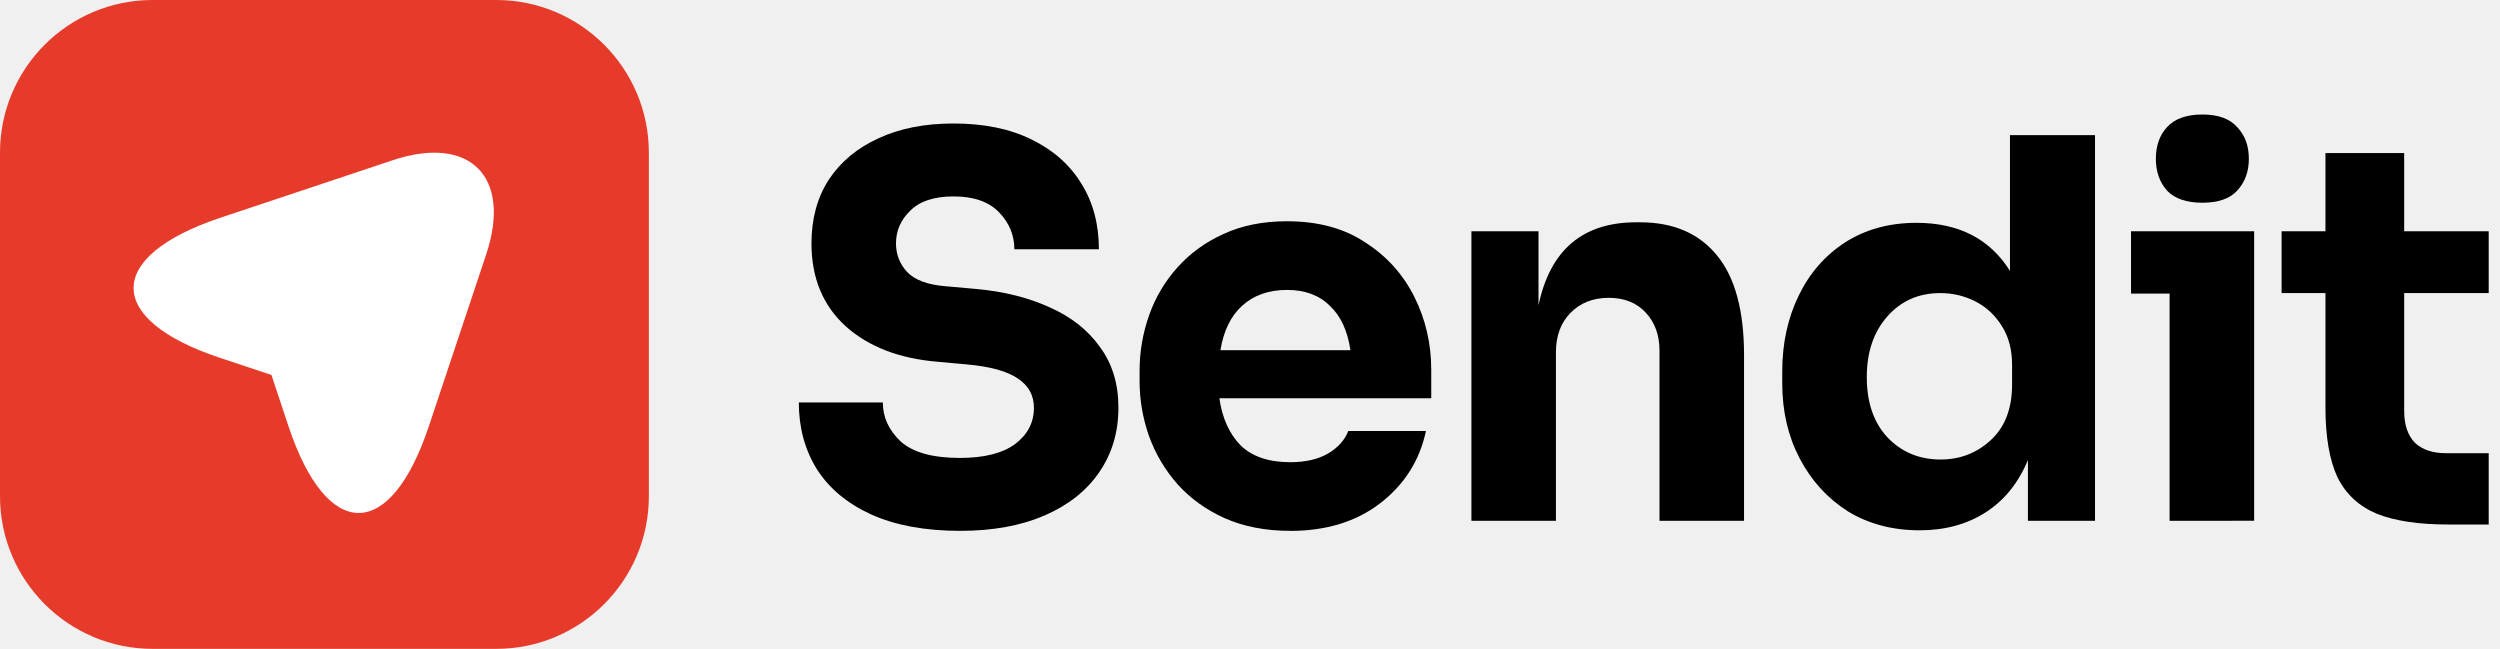
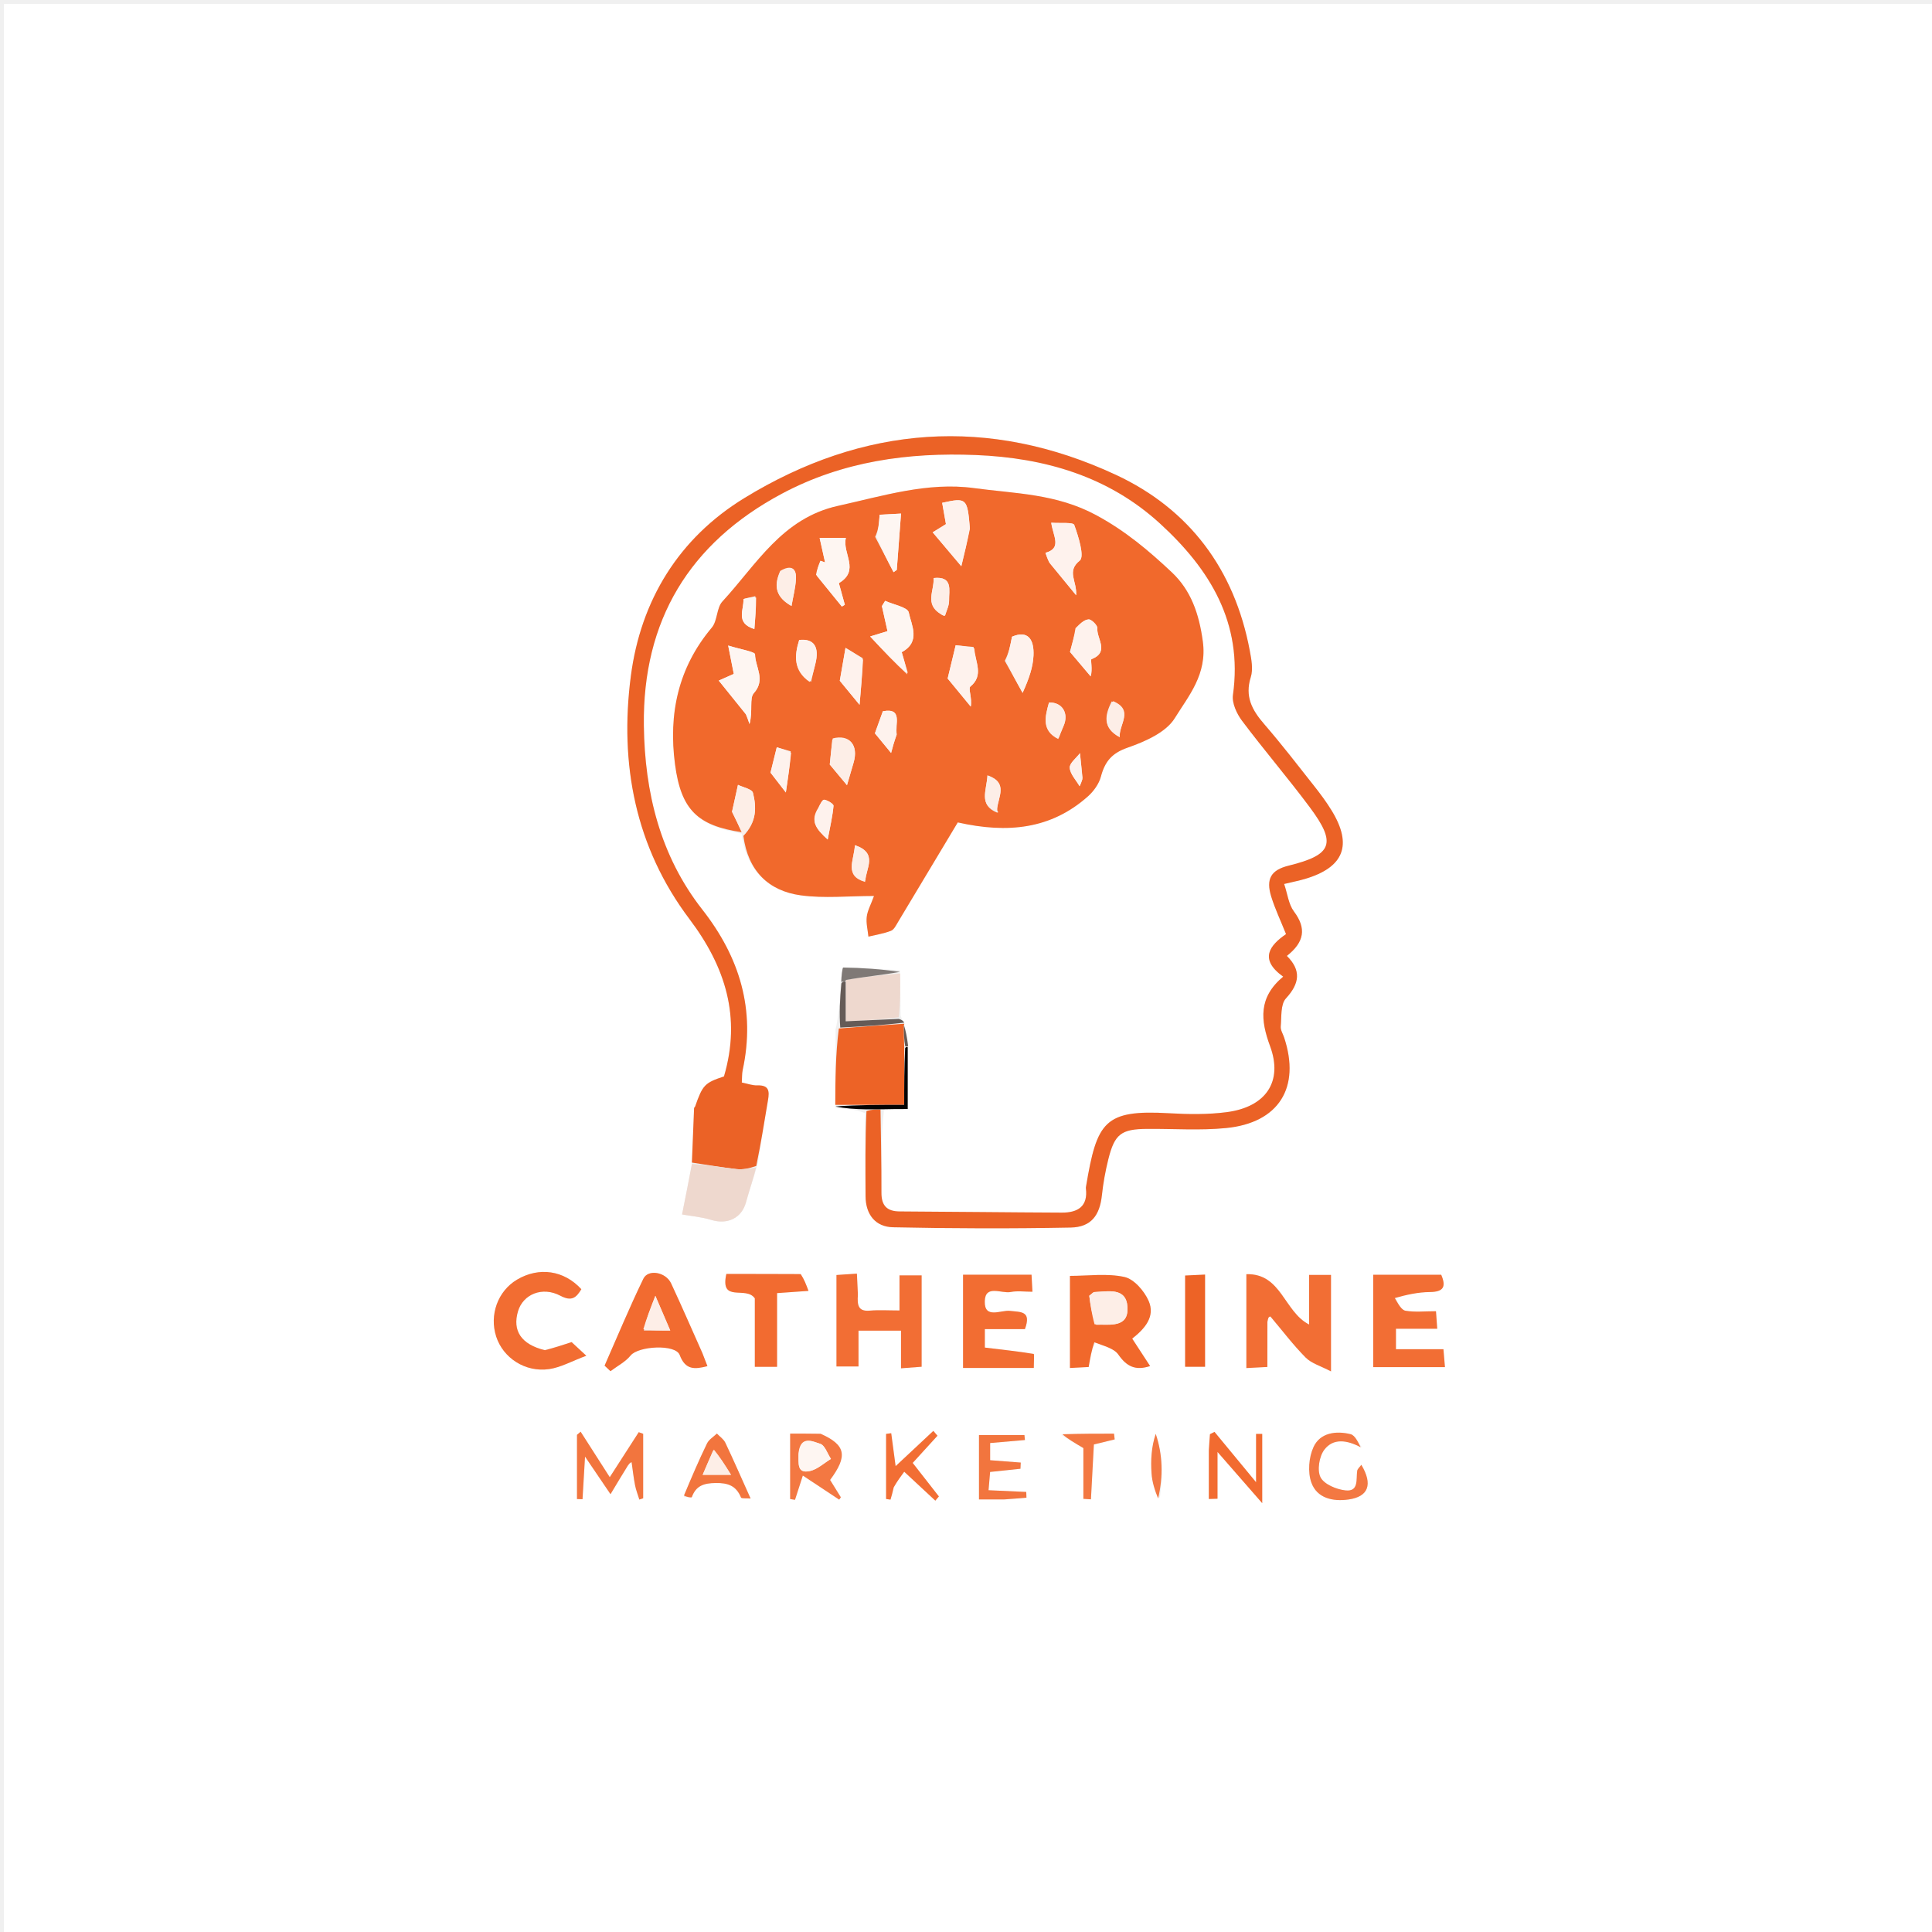
- <svg xmlns="http://www.w3.org/2000/svg" fill="none" height="34" viewBox="0 0 131 34" width="131">
-   <rect fill="#e63b2a" height="34" rx="8" width="34" />
-   <path d="m11.554 11.407 9.02-3.01c4.05-1.35 6.25.86 4.91 4.91l-3.01 9.02c-2.02 6.07-5.34 6.07-7.36 0l-.89-2.68-2.68-.89c-6.06-2.01-6.06-5.32.01-7.35z" fill="#fff" />
-   <g fill="#000">
-     <path d="m50.302 27.816c-1.827 0-3.378-.286-4.651-.858-1.255-.572-2.206-1.366-2.852-2.381-.627-1.015-.941-2.178-.941-3.488h4.402c0 .775.314 1.458.941 2.049.646.572 1.679.858 3.101.858 1.255 0 2.215-.24 2.879-.72.664-.498.997-1.135.997-1.91 0-.646-.277-1.154-.831-1.523-.554-.388-1.449-.637-2.686-.748l-1.523-.138c-2.012-.166-3.618-.784-4.817-1.855-1.2-1.089-1.8-2.538-1.8-4.347 0-1.292.304-2.409.914-3.35.627-.941 1.495-1.661 2.602-2.159 1.107-.517 2.418-.775 3.931-.775 1.587 0 2.944.277 4.07.831 1.144.554 2.021 1.329 2.63 2.326.609.978.914 2.123.914 3.433h-4.43c0-.738-.268-1.384-.803-1.938s-1.329-.831-2.381-.831c-1.015 0-1.772.249-2.27.748-.498.48-.748 1.052-.748 1.716 0 .572.194 1.071.581 1.495.406.424 1.08.674 2.021.748l1.55.138c1.476.129 2.778.452 3.904.969 1.126.498 2.002 1.19 2.63 2.076.646.868.969 1.929.969 3.184 0 1.292-.342 2.427-1.024 3.405-.664.96-1.615 1.707-2.852 2.243-1.237.535-2.713.803-4.43.803z" />
-     <path d="m67.605 27.816c-1.292 0-2.436-.222-3.433-.664-.978-.443-1.8-1.034-2.464-1.772-.664-.757-1.163-1.597-1.495-2.519-.332-.941-.498-1.901-.498-2.879v-.554c0-.997.166-1.966.498-2.907s.831-1.781 1.495-2.519c.664-.738 1.467-1.32 2.409-1.744.96-.443 2.067-.664 3.322-.664 1.624 0 2.99.369 4.097 1.107 1.126.72 1.984 1.67 2.575 2.852.591 1.181.886 2.455.886 3.821v1.495h-11.102c.148 1.034.517 1.855 1.107 2.464.609.591 1.477.886 2.602.886.794 0 1.449-.148 1.966-.443.535-.314.895-.711 1.08-1.19h4.07c-.332 1.55-1.135 2.815-2.409 3.793-1.255.96-2.824 1.44-4.707 1.44zm-.166-12.624c-.96 0-1.744.277-2.353.831-.591.535-.969 1.31-1.135 2.326h6.811c-.148-1.015-.507-1.79-1.08-2.326-.554-.554-1.301-.831-2.243-.831z" />
-     <path d="m77.102 27.29v-15.171h3.516v3.876c.609-2.898 2.316-4.347 5.122-4.347h.194c1.753 0 3.101.581 4.042 1.744.941 1.144 1.412 2.889 1.412 5.232v8.665h-4.43v-8.915c0-.812-.24-1.477-.72-1.993-.48-.517-1.126-.775-1.938-.775-.831 0-1.504.268-2.021.803-.498.517-.748 1.2-.748 2.049v8.832z" />
-     <path d="m100.588 27.788c-1.421 0-2.676-.332-3.765-.997-1.071-.683-1.91-1.606-2.519-2.768-.609-1.163-.914-2.473-.914-3.931v-.637c0-1.458.286-2.778.858-3.959.572-1.181 1.384-2.113 2.436-2.796 1.071-.683 2.316-1.024 3.737-1.024 2.215 0 3.849.84 4.901 2.519v-7.115h4.457v20.21h-3.516v-3.184c-.498 1.2-1.237 2.113-2.215 2.741-.978.628-2.132.941-3.461.941zm1.108-3.71c1.015 0 1.892-.341 2.63-1.024s1.107-1.652 1.107-2.907v-1.024c0-.794-.175-1.467-.526-2.021-.35-.572-.812-1.006-1.384-1.301-.572-.295-1.19-.443-1.855-.443-1.126 0-2.049.406-2.768 1.218-.72.812-1.08 1.873-1.08 3.184 0 1.329.36 2.381 1.08 3.156.738.775 1.67 1.163 2.796 1.163z" />
-     <path d="m115.403 10.623c-.83 0-1.448-.212-1.854-.637-.388-.443-.582-.997-.582-1.661 0-.683.194-1.237.582-1.661.406-.443 1.024-.664 1.854-.664.831 0 1.44.221 1.828.664.406.425.609.978.609 1.661 0 .664-.203 1.218-.609 1.661-.388.425-.997.637-1.828.637zm-1.716 16.666v-11.905h-2.021v-3.267h6.451v15.171z" />
-     <path d="m128.277 27.484c-1.532 0-2.769-.185-3.71-.554-.941-.388-1.634-1.024-2.077-1.91-.424-.904-.636-2.123-.636-3.654v-6.008h-2.298v-3.239h2.298v-4.097h4.125v4.097h4.429v3.239h-4.429v6.174c0 .72.184 1.274.553 1.661.388.369.933.554 1.634.554h2.242v3.737z" />
-   </g>
+ <svg xmlns="http://www.w3.org/2000/svg" version="1.1" id="Layer_1" x="0px" y="0px" width="100%" viewBox="0 0 500 500" enable-background="new 0 0 500 500" xml:space="preserve">
+   <path fill="#FFFFFF" opacity="1" stroke="none" d=" M343,501   C228.667,501 114.833,501 1,501   C1,334.333 1,167.667 1,1   C167.667,1 334.333,1 501,1   C501,167.667 501,334.333 501,501   C448.5,501 396,501 343,501  M235.087,270.222   C234.742,268.463 234.397,266.705 234.006,265.001   C234.006,265.001 234.058,264.947 233.967,264.373   C233.662,264.139 233.358,263.904 233.085,262.789   C233.042,259.173 233,255.557 232.867,251.099   C227.987,250.81 223.108,250.467 218.225,250.396   C217.998,250.392 217.736,252.806 217.539,254.974   C217.358,258.605 217.177,262.236 216.261,266.35   C216.229,272.876 216.196,279.403 216.285,286.767   C218.8,286.9 221.315,287.033 223.845,288.082   C223.9,295.244 223.971,302.405 224.004,309.567   C224.026,314.366 226.598,317.519 231.133,317.616   C246.447,317.944 261.775,317.985 277.088,317.69   C282.403,317.588 284.621,314.515 285.173,309.321   C285.506,306.199 286.074,303.077 286.832,300.029   C288.466,293.465 290.166,292.205 296.89,292.154   C303.7,292.103 310.561,292.606 317.309,291.941   C330.987,290.594 336.631,281.438 332.33,268.492   C332.016,267.545 331.374,266.566 331.457,265.654   C331.685,263.167 331.378,259.934 332.798,258.39   C336.348,254.53 336.799,251.123 333.047,247.39   C337.57,243.805 338.16,240.275 334.863,235.873   C333.488,234.038 333.218,231.377 332.339,228.775   C334.595,228.232 336.196,227.922 337.753,227.461   C347.795,224.487 350.082,218.712 344.663,209.821   C343.281,207.553 341.675,205.407 340.028,203.319   C335.799,197.96 331.63,192.543 327.163,187.387   C324.041,183.783 322.117,180.267 323.699,175.254   C324.353,173.179 323.86,170.609 323.436,168.349   C319.503,147.43 307.857,131.774 288.822,122.901   C255.952,107.577 223.404,110.046 192.616,128.912   C175.683,139.288 165.815,155.334 163.255,175.002   C160.3,197.701 164.399,219.247 178.439,237.863   C187.764,250.228 191.861,263.283 187.364,278.575   C182.38,280.236 181.852,280.774 179.894,286.368   C179.842,286.517 179.634,286.636 179.628,286.774   C179.429,291.474 179.246,296.175 179.045,301.596   C178.24,305.638 177.435,309.681 176.514,314.304   C178.825,314.717 181.538,314.94 184.083,315.717   C188.339,317.017 191.984,315.205 193.087,311.084   C193.91,308.009 195.012,305.008 196.129,301.138   C196.996,295.671 197.811,290.194 198.754,284.74   C199.156,282.416 199.057,280.801 196.021,280.898   C194.694,280.94 193.35,280.422 191.982,280.152   C192.064,278.891 192.003,277.871 192.21,276.909   C195.563,261.336 191.462,247.779 181.749,235.384   C170.84,221.464 166.846,205.052 166.629,187.739   C166.288,160.598 178.401,140.552 202.331,127.776   C218.041,119.39 235.024,117.044 252.584,117.763   C270.387,118.492 286.837,123.263 300.204,135.487   C313.097,147.279 321.71,161.188 319.086,179.856   C318.79,181.959 320.069,184.714 321.444,186.546   C327.137,194.133 333.331,201.344 338.995,208.951   C345.974,218.322 344.797,221.237 333.503,224.028   C328.958,225.151 327.557,227.431 328.997,232.067   C329.967,235.189 331.389,238.172 332.82,241.744   C328.7,244.595 325.697,248.187 332.083,252.753   C325.621,258.164 326.215,264.037 328.697,270.751   C332.081,279.906 327.621,286.506 317.454,287.826   C312.55,288.463 307.497,288.388 302.542,288.105   C285.788,287.147 283.881,290.285 281.068,307.03   C281.04,307.194 281.006,307.365 281.026,307.527   C281.62,312.254 278.896,313.841 274.815,313.824   C260.829,313.767 246.844,313.589 232.859,313.518   C229.499,313.501 228.1,311.998 228.114,308.63   C228.145,301.472 227.967,294.313 228.79,287.017   C230.701,287.017 232.612,287.017 234.917,287.017   C234.917,281.386 234.917,276.214 235.087,270.222  M192.077,216.838   C193.59,225.412 198.903,230.578 207.247,231.715   C213.315,232.542 219.586,231.877 226.191,231.877   C225.357,234.169 224.495,235.685 224.309,237.28   C224.115,238.947 224.573,240.689 224.746,242.399   C226.705,241.922 228.73,241.616 230.591,240.889   C231.384,240.579 231.914,239.438 232.425,238.59   C237.604,229.995 242.754,221.381 247.871,212.842   C260.793,215.754 272.029,214.591 281.56,206.096   C283.046,204.772 284.414,202.867 284.916,200.985   C285.942,197.136 287.69,194.941 291.782,193.512   C296.292,191.937 301.726,189.584 304.021,185.876   C307.628,180.048 312.45,174.524 311.293,166   C310.315,158.796 308.203,152.751 303.23,148.077   C297.307,142.512 291.259,137.399 283.693,133.318   C273.332,127.731 262.68,127.762 252.054,126.316   C240.083,124.688 228.544,128.338 216.888,130.91   C202.396,134.108 195.791,146.091 186.964,155.654   C185.419,157.329 185.705,160.651 184.212,162.426   C175.489,172.8 172.964,184.772 174.694,197.818   C176.253,209.582 180.528,213.705 191.983,215.729   C191.983,215.729 192.037,216.075 192.077,216.838  M328.009,341.714   C328.125,341.435 328.212,341.138 328.372,340.888   C328.441,340.78 328.763,340.685 328.8,340.729   C331.816,344.281 334.628,348.033 337.898,351.331   C339.424,352.87 341.835,353.532 344.464,354.917   C344.464,345.569 344.464,337.835 344.464,329.949   C342.537,329.949 340.946,329.949 338.801,329.949   C338.801,334.392 338.801,338.578 338.801,342.785   C332.314,339.502 331.627,329.487 322.557,329.763   C322.557,338.256 322.557,346.005 322.557,354.052   C324.514,353.951 326.095,353.869 327.998,353.771   C327.998,349.769 327.998,346.129 328.009,341.714  M222.026,334.617   C221.944,333.041 221.863,331.465 221.766,329.603   C219.68,329.748 218.089,329.858 216.474,329.971   C216.474,338.112 216.474,345.85 216.474,353.641   C218.445,353.641 220.137,353.641 222.183,353.641   C222.183,350.332 222.183,347.404 222.183,344.375   C225.926,344.375 229.302,344.375 233.181,344.375   C233.181,347.753 233.181,350.815 233.181,354.116   C235.293,353.956 236.875,353.837 238.518,353.713   C238.518,345.619 238.518,337.903 238.518,330.064   C236.538,330.064 234.843,330.064 232.788,330.064   C232.788,333.215 232.788,335.98 232.788,339.148   C229.977,339.148 227.505,338.98 225.066,339.191   C222.071,339.45 221.823,337.748 222.026,334.617  M283.593,347.248   C285.591,348.322 288.279,348.915 289.435,350.574   C291.562,353.626 293.821,354.796 297.651,353.537   C296.094,351.152 294.583,348.835 293.017,346.435   C296.294,343.858 299.059,340.706 297.256,336.639   C296.122,334.08 293.478,331.023 291.008,330.479   C286.503,329.488 281.624,330.198 276.9,330.198   C276.9,338.29 276.9,346.007 276.9,354.035   C278.845,353.933 280.422,353.85 281.748,353.78   C282.16,351.38 282.491,349.452 283.593,347.248  M361.034,335.452   C364.028,335.072 367.02,334.41 370.018,334.383   C373.679,334.351 374.281,332.944 372.988,329.909   C366.955,329.909 361.189,329.909 355.383,329.909   C355.383,338.023 355.383,345.891 355.383,353.809   C361.667,353.809 367.596,353.809 373.953,353.809   C373.819,352.225 373.707,350.898 373.562,349.18   C369.187,349.18 365.262,349.18 361.274,349.18   C361.274,347.225 361.274,345.711 361.274,343.882   C364.944,343.882 368.224,343.882 371.956,343.882   C371.836,342.207 371.742,340.891 371.632,339.344   C368.664,339.344 366.134,339.634 363.73,339.211   C362.657,339.022 361.838,337.398 361.034,335.452  M259.451,354.023   C262.075,354.023 264.699,354.023 267.545,354.023   C267.545,352.452 267.696,350.421 267.523,350.393   C263.397,349.723 259.236,349.269 254.877,348.75   C254.877,347.275 254.877,345.873 254.877,343.972   C258.526,343.972 261.948,343.972 265.252,343.972   C266.997,339.21 264.187,339.588 261.37,339.25   C259.057,338.973 254.735,341.454 254.861,336.764   C254.98,332.332 259.196,334.851 261.572,334.371   C263.288,334.024 265.131,334.303 267.198,334.303   C267.102,332.514 267.034,331.265 266.96,329.895   C260.881,329.895 255.115,329.895 249.236,329.895   C249.236,337.985 249.236,345.853 249.236,354.023   C252.539,354.023 255.509,354.023 259.451,354.023  M181.656,349.888   C179.009,343.966 176.427,338.013 173.687,332.135   C172.322,329.205 167.748,328.363 166.495,330.943   C162.914,338.321 159.775,345.915 156.463,353.424   C156.972,353.905 157.481,354.386 157.99,354.868   C159.753,353.535 161.847,352.471 163.2,350.805   C165.191,348.352 174.827,347.791 175.904,350.668   C177.368,354.58 179.759,354.417 183.087,353.559   C182.663,352.442 182.315,351.527 181.656,349.888  M140.622,349.402   C134.872,347.932 132.564,344.388 134.067,339.337   C135.367,334.97 140.344,332.852 145.019,335.334   C147.969,336.9 149.147,335.823 150.455,333.645   C145.973,328.737 139.479,327.799 133.798,331.173   C128.844,334.115 126.59,340.281 128.413,345.906   C130.2,351.421 135.892,355.209 142.101,354.327   C145.128,353.897 147.985,352.261 151.74,350.865   C149.652,348.929 148.605,347.958 147.936,347.337   C145.459,348.147 143.456,348.801 140.622,349.402  M206.805,329.697   C200.533,329.697 194.261,329.697 187.978,329.697   C186.262,337.36 193.075,332.673 195.346,336.017   C195.346,341.284 195.346,347.51 195.346,353.74   C197.495,353.74 199.075,353.74 201.108,353.74   C201.108,347.24 201.108,341.004 201.108,334.657   C203.845,334.464 206.136,334.302 209.239,334.082   C208.634,332.444 208.14,331.105 206.805,329.697  M162.724,378.975   C162.835,378.851 162.932,378.709 163.062,378.609   C163.175,378.522 163.326,378.482 163.46,378.421   C163.747,380.402 163.964,382.397 164.346,384.36   C164.592,385.626 165.08,386.845 165.46,388.086   C165.791,387.976 166.122,387.867 166.453,387.758   C166.453,382.193 166.453,376.628 166.453,371.064   C166.07,370.925 165.687,370.787 165.304,370.649   C162.872,374.425 160.441,378.201 157.805,382.292   C155.131,378.116 152.7,374.321 150.27,370.525   C149.954,370.794 149.638,371.062 149.322,371.33   C149.322,376.872 149.322,382.413 149.322,387.954   C149.8,387.968 150.278,387.983 150.756,387.998   C150.955,384.61 151.155,381.222 151.406,376.974   C153.764,380.452 155.7,383.306 158.001,386.699   C159.73,383.814 160.995,381.703 162.724,378.975  M231.325,384.518   C232.229,383.294 233.134,382.07 234.011,380.883   C237.025,383.686 239.543,386.027 242.061,388.368   C242.369,388.003 242.677,387.638 242.985,387.274   C240.747,384.411 238.509,381.549 236.206,378.604   C238.453,376.14 240.538,373.853 242.623,371.566   C242.264,371.149 241.905,370.732 241.545,370.315   C238.416,373.238 235.286,376.16 231.785,379.431   C231.321,375.954 230.984,373.433 230.648,370.911   C230.204,370.971 229.76,371.03 229.317,371.09   C229.317,376.706 229.317,382.322 229.317,387.937   C229.698,387.993 230.08,388.049 230.461,388.104   C230.734,387.171 231.006,386.237 231.325,384.518  M211.96,371.011   C209.382,371.011 206.804,371.011 204.489,371.011   C204.489,377.094 204.489,382.523 204.489,387.952   C204.909,388.02 205.329,388.087 205.749,388.155   C206.278,386.512 206.808,384.87 207.772,381.874   C211.22,384.158 214.201,386.133 217.183,388.108   C217.326,387.904 217.469,387.7 217.612,387.496   C216.678,385.99 215.744,384.484 214.829,383.009   C219.433,376.814 218.934,373.967 211.96,371.011  M312.845,375.789   C312.845,379.839 312.845,383.889 312.845,387.94   C313.594,387.916 314.343,387.893 315.092,387.87   C315.092,384.285 315.092,380.701 315.092,375.767   C319.472,380.785 322.807,384.605 326.664,389.024   C326.664,382.156 326.664,376.626 326.664,371.096   C326.132,371.093 325.6,371.09 325.068,371.087   C325.068,374.838 325.068,378.59 325.068,383.593   C320.853,378.488 317.585,374.529 314.316,370.57   C313.923,370.768 313.531,370.965 313.138,371.162   C313.04,372.402 312.942,373.643 312.845,375.789  M352.522,374.611   C351.537,373.415 350.739,371.463 349.531,371.163   C345.784,370.235 341.663,370.762 339.945,374.472   C338.716,377.124 338.406,380.98 339.379,383.691   C340.814,387.689 344.844,388.658 349.006,388.069   C354.118,387.347 355.365,384.209 352.314,379.089   C351.894,379.681 351.317,380.137 351.239,380.665   C350.919,382.838 351.708,386.089 348.214,385.713   C345.88,385.461 342.706,384.146 341.763,382.339   C340.824,380.538 341.41,376.929 342.737,375.184   C345.036,372.16 348.581,372.651 352.522,374.611  M306.708,338.532   C306.708,343.613 306.708,348.693 306.708,353.72   C308.896,353.72 310.318,353.72 311.873,353.72   C311.873,345.72 311.873,337.99 311.873,329.859   C310.037,329.947 308.504,330.02 306.708,330.105   C306.708,332.918 306.708,335.232 306.708,338.532  M260.343,388.05   C262.111,387.901 263.879,387.751 265.647,387.601   C265.63,387.104 265.612,386.607 265.594,386.11   C262.434,385.967 259.273,385.824 255.836,385.669   C256.001,383.738 256.124,382.316 256.241,380.941   C259.102,380.639 261.598,380.376 264.094,380.113   C264.119,379.579 264.144,379.045 264.169,378.51   C261.557,378.309 258.944,378.107 256.251,377.9   C256.251,376.235 256.251,374.864 256.251,373.458   C259.461,373.18 262.355,372.929 265.251,372.677   C265.208,372.25 265.166,371.823 265.123,371.395   C261.213,371.395 257.302,371.395 253.358,371.395   C253.358,377.012 253.358,382.261 253.358,388.05   C255.544,388.05 257.486,388.05 260.343,388.05  M176.979,387.425   C177.697,387.442 178.972,387.661 179.05,387.447   C180.125,384.476 182.177,383.847 185.2,383.8   C188.407,383.751 190.536,384.517 191.771,387.561   C191.894,387.864 193.127,387.717 194.257,387.815   C191.953,382.686 189.91,377.996 187.719,373.377   C187.279,372.449 186.275,371.787 185.532,371.003   C184.662,371.845 183.474,372.533 182.977,373.557   C180.883,377.865 178.996,382.274 176.979,387.425  M274.573,371.338   C276.24,372.323 277.908,373.307 280.376,374.764   C280.376,378.628 280.376,383.264 280.376,387.901   C281.029,387.942 281.682,387.983 282.335,388.025   C282.589,383.283 282.844,378.541 283.097,373.828   C285.044,373.354 286.762,372.935 288.481,372.516   C288.423,372.02 288.365,371.523 288.307,371.026   C283.987,371.026 279.667,371.026 274.573,371.338  M300.144,387.659   C301.059,382.043 300.932,376.515 299.101,371.078   C297.956,374.509 297.793,377.907 298.014,381.279   C298.161,383.522 298.856,385.73 300.144,387.659  z" />
+   <path fill="#F1692C" opacity="1" stroke="none" d=" M192.042,215.385   C180.528,213.705 176.253,209.582 174.694,197.818   C172.964,184.772 175.489,172.8 184.212,162.426   C185.705,160.651 185.419,157.329 186.964,155.654   C195.791,146.091 202.396,134.108 216.888,130.91   C228.544,128.338 240.083,124.688 252.054,126.316   C262.68,127.762 273.332,127.731 283.693,133.318   C291.259,137.399 297.307,142.512 303.23,148.077   C308.203,152.751 310.315,158.796 311.293,166   C312.45,174.524 307.628,180.048 304.021,185.876   C301.726,189.584 296.292,191.937 291.782,193.512   C287.69,194.941 285.942,197.136 284.916,200.985   C284.414,202.867 283.046,204.772 281.56,206.096   C272.029,214.591 260.793,215.754 247.871,212.842   C242.754,221.381 237.604,229.995 232.425,238.59   C231.914,239.438 231.384,240.579 230.591,240.889   C228.73,241.616 226.705,241.922 224.746,242.399   C224.573,240.689 224.115,238.947 224.309,237.28   C224.495,235.685 225.357,234.169 226.191,231.877   C219.586,231.877 213.315,232.542 207.247,231.715   C198.903,230.578 193.59,225.412 192.386,216.33   C195.855,212.787 195.797,208.921 194.867,205.193   C194.618,204.197 192.219,203.736 190.988,203.12   C190.315,206.159 189.881,208.121 189.447,210.085   C190.241,211.706 191.141,213.545 192.042,215.385  M258.037,210.298   C258.149,210.264 258.261,210.231 258.372,210.197   C258.234,210.139 258.096,210.082 258.05,209.202   C258.278,206.301 261.048,202.566 255.563,200.674   C255.315,204.665 253.234,208.335 258.037,210.298  M234.961,174.193   C234.405,172.31 233.849,170.426 233.364,168.782   C238.402,166.053 235.839,161.748 235.182,158.5   C234.908,157.144 231.214,156.48 229.076,155.501   C228.795,155.955 228.515,156.409 228.235,156.863   C228.72,159.029 229.206,161.195 229.686,163.339   C228.339,163.753 227.204,164.101 225.197,164.718   C228.719,168.49 231.695,171.678 234.961,174.193  M193.18,185.041   C193.445,185.822 193.711,186.602 193.977,187.382   C194.885,183.967 193.898,180.71 195.075,179.407   C198.248,175.894 195.432,172.604 195.404,169.343   C195.399,168.665 191.487,168.018 188.452,167.068   C189.118,170.437 189.516,172.448 189.904,174.404   C188.587,174.99 187.47,175.488 186.016,176.135   C188.445,179.142 190.614,181.827 193.18,185.041  M271.733,145.798   C273.782,148.293 275.83,150.788 278.501,154.043   C278.75,150.347 275.943,147.877 279.439,145.077   C280.715,144.055 279.104,138.854 278.013,135.85   C277.739,135.096 274.385,135.46 272.063,135.282   C272.546,138.794 274.91,141.853 270.567,143.072   C270.805,143.796 271.043,144.519 271.733,145.798  M250.985,136.469   C250.361,128.943 250.139,128.731 243.837,130.131   C244.164,131.98 244.494,133.847 244.811,135.645   C243.707,136.328 242.72,136.939 241.383,137.768   C244.216,141.125 246.716,144.088 248.786,146.54   C249.587,143.245 250.306,140.287 250.985,136.469  M211.406,149.026   C213.562,151.676 215.718,154.326 217.874,156.976   C218.129,156.82 218.384,156.665 218.64,156.509   C218.125,154.644 217.61,152.779 217.097,150.914   C222.68,147.589 217.92,143.245 218.912,139.221   C216.297,139.221 214.364,139.221 212.12,139.221   C212.633,141.522 213.081,143.537 213.53,145.551   C213.133,145.412 212.737,145.273 212.34,145.134   C211.882,146.243 211.424,147.352 211.406,149.026  M251.966,167.433   C250.131,167.259 248.296,167.085 247.327,166.994   C246.591,170.047 246.045,172.308 245.252,175.599   C246.68,177.336 248.953,180.099 251.226,182.862   C251.633,180.714 250.53,178.173 251.114,177.695   C254.694,174.767 252.39,171.388 251.966,167.433  M260.039,171.017   C261.575,173.782 263.11,176.546 264.646,179.311   C266.334,175.591 267.32,172.661 267.465,169.69   C267.669,165.521 266.061,162.991 261.906,164.783   C261.439,167.175 261.085,168.994 260.039,171.017  M278.468,162.935   C278.018,164.613 277.568,166.291 276.918,168.716   C278.325,170.382 280.293,172.711 282.262,175.039   C282.819,173.221 282.171,170.714 282.464,170.599   C287.261,168.714 283.736,165.232 284,162.596   C284.074,161.861 282.466,160.247 281.724,160.302   C280.511,160.393 279.375,161.522 278.468,162.935  M226.496,138.937   C228.082,141.984 229.667,145.031 231.252,148.078   C231.529,147.882 231.807,147.685 232.084,147.488   C232.439,142.78 232.795,138.072 233.184,132.918   C230.493,133.062 228.913,133.146 227.646,133.214   C227.494,135.36 227.375,137.046 226.496,138.937  M223.269,170.328   C221.814,169.458 220.36,168.589 218.817,167.667   C218.256,170.897 217.898,172.96 217.338,176.181   C218.402,177.475 220.264,179.737 222.451,182.397   C222.836,178.043 223.14,174.587 223.269,170.328  M215.382,191.448   C215.201,193.266 215.02,195.084 214.744,197.858   C215.814,199.144 217.59,201.275 219.199,203.207   C219.792,201.18 220.356,199.26 220.915,197.339   C222.217,192.871 219.885,189.96 215.382,191.448  M209.901,176.455   C210.262,174.937 210.602,173.413 210.989,171.902   C212.15,167.378 210.623,165.2 206.829,165.631   C205.554,169.719 205.31,173.592 209.901,176.455  M204.635,194.441   C203.354,194.072 202.074,193.703 201.029,193.402   C200.418,195.87 199.967,197.696 199.408,199.954   C200.17,200.939 201.267,202.357 203.377,205.087   C204,200.884 204.422,198.041 204.635,194.441  M243.67,159.043   C243.814,159.125 243.949,159.236 244.103,159.282   C244.256,159.327 244.562,159.347 244.573,159.31   C244.962,158.012 245.651,156.698 245.621,155.402   C245.56,152.795 246.733,149.042 241.603,149.601   C241.863,152.836 239.16,156.342 243.67,159.043  M274.01,190.928   C274.412,189.929 274.779,188.914 275.222,187.933   C276.711,184.638 274.92,181.691 271.481,181.812   C270.458,185.481 269.5,189.135 274.01,190.928  M232.098,190.063   C231.566,187.563 233.804,183.077 228.48,184.079   C227.718,186.196 227.101,187.908 226.427,189.78   C227.745,191.381 229.147,193.083 230.612,194.862   C231.062,193.2 231.384,192.008 232.098,190.063  M211.813,209.513   C209.63,212.455 211.201,214.555 214.206,217.267   C214.818,213.996 215.462,211.291 215.71,208.55   C215.754,208.056 214.217,207.114 213.314,206.966   C212.863,206.892 212.195,208.145 211.813,209.513  M201.844,148.177   C200.13,151.802 200.935,154.641 204.842,156.829   C205.254,154.454 205.842,152.213 205.988,149.944   C206.18,146.993 204.691,146.092 201.844,148.177  M223.979,227.881   C224.036,224.804 227.357,220.79 221.251,218.738   C221.006,222.786 218.426,226.671 223.979,227.881  M287.721,181.522   C285.884,185.094 285.322,188.384 289.782,190.779   C289.492,187.493 293.607,183.814 287.721,181.522  M195.479,154.29   C194.404,154.571 192.383,154.913 192.397,155.122   C192.569,157.759 190.22,161.244 195.228,162.795   C195.455,160.136 195.675,157.565 195.479,154.29  M280.164,201.301   C279.94,199.174 279.716,197.047 279.492,194.92   C278.545,196.185 276.77,197.505 276.85,198.7   C276.961,200.339 278.479,201.883 279.394,203.468   C279.628,202.996 279.861,202.525 280.164,201.301  z" />
+   <path fill="#EB6226" opacity="1" stroke="none" d=" M179.061,300.876   C179.246,296.175 179.429,291.474 179.628,286.774   C179.634,286.636 179.842,286.517 179.894,286.368   C181.852,280.774 182.38,280.236 187.364,278.575   C191.861,263.283 187.764,250.228 178.439,237.863   C164.399,219.247 160.3,197.701 163.255,175.002   C165.815,155.334 175.683,139.288 192.616,128.912   C223.404,110.046 255.952,107.577 288.822,122.901   C307.857,131.774 319.503,147.43 323.436,168.349   C323.86,170.609 324.353,173.179 323.699,175.254   C322.117,180.267 324.041,183.783 327.163,187.387   C331.63,192.543 335.799,197.96 340.028,203.319   C341.675,205.407 343.281,207.553 344.663,209.821   C350.082,218.712 347.795,224.487 337.753,227.461   C336.196,227.922 334.595,228.232 332.339,228.775   C333.218,231.377 333.488,234.038 334.863,235.873   C338.16,240.275 337.57,243.805 333.047,247.39   C336.799,251.123 336.348,254.53 332.798,258.39   C331.378,259.934 331.685,263.167 331.457,265.654   C331.374,266.566 332.016,267.545 332.33,268.492   C336.631,281.438 330.987,290.594 317.309,291.941   C310.561,292.606 303.7,292.103 296.89,292.154   C290.166,292.205 288.466,293.465 286.832,300.029   C286.074,303.077 285.506,306.199 285.173,309.321   C284.621,314.515 282.403,317.588 277.088,317.69   C261.775,317.985 246.447,317.944 231.133,317.616   C226.598,317.519 224.026,314.366 224.004,309.567   C223.971,302.405 223.9,295.244 224.24,287.554   C225.715,287.069 226.795,287.112 227.874,287.155   C227.967,294.313 228.145,301.472 228.114,308.63   C228.1,311.998 229.499,313.501 232.859,313.518   C246.844,313.589 260.829,313.767 274.815,313.824   C278.896,313.841 281.62,312.254 281.026,307.527   C281.006,307.365 281.04,307.194 281.068,307.03   C283.881,290.285 285.788,287.147 302.542,288.105   C307.497,288.388 312.55,288.463 317.454,287.826   C327.621,286.506 332.081,279.906 328.697,270.751   C326.215,264.037 325.621,258.164 332.083,252.753   C325.697,248.187 328.7,244.595 332.82,241.744   C331.389,238.172 329.967,235.189 328.997,232.067   C327.557,227.431 328.958,225.151 333.503,224.028   C344.797,221.237 345.974,218.322 338.995,208.951   C333.331,201.344 327.137,194.133 321.444,186.546   C320.069,184.714 318.79,181.959 319.086,179.856   C321.71,161.188 313.097,147.279 300.204,135.487   C286.837,123.263 270.387,118.492 252.584,117.763   C235.024,117.044 218.041,119.39 202.331,127.776   C178.401,140.552 166.288,160.598 166.629,187.739   C166.846,205.052 170.84,221.464 181.749,235.384   C191.462,247.779 195.563,261.336 192.21,276.909   C192.003,277.871 192.064,278.891 191.982,280.152   C193.35,280.422 194.694,280.94 196.021,280.898   C199.057,280.801 199.156,282.416 198.754,284.74   C197.811,290.194 196.996,295.671 195.719,301.747   C193.736,302.438 192.138,302.736 190.595,302.558   C186.737,302.112 182.904,301.451 179.061,300.876  z" />
+   <path fill="#F26E34" opacity="1" stroke="none" d=" M328.003,342.101   C327.998,346.129 327.998,349.769 327.998,353.771   C326.095,353.869 324.514,353.951 322.557,354.052   C322.557,346.005 322.557,338.256 322.557,329.763   C331.627,329.487 332.314,339.502 338.801,342.785   C338.801,338.578 338.801,334.392 338.801,329.949   C340.946,329.949 342.537,329.949 344.464,329.949   C344.464,337.835 344.464,345.569 344.464,354.917   C341.835,353.532 339.424,352.87 337.898,351.331   C334.628,348.033 331.816,344.281 328.8,340.729   C328.763,340.685 328.441,340.78 328.372,340.888   C328.212,341.138 328.125,341.435 328.003,342.101  z" />
+   <path fill="#ED6326" opacity="1" stroke="none" d=" M216.164,285.929   C216.196,279.403 216.229,272.876 217.088,266.175   C223.296,265.649 228.677,265.298 234.058,264.947   C234.058,264.947 234.006,265.001 233.911,265.381   C233.888,267.419 233.958,269.077 234.016,271.218   C234.003,276.311 234.003,280.92 234.003,285.929   C227.709,285.929 221.937,285.929 216.164,285.929  z" />
+   <path fill="#F26E34" opacity="1" stroke="none" d=" M222.026,335.07   C221.823,337.748 222.071,339.45 225.066,339.191   C227.505,338.98 229.977,339.148 232.788,339.148   C232.788,335.98 232.788,333.215 232.788,330.064   C234.843,330.064 236.538,330.064 238.518,330.064   C238.518,337.903 238.518,345.619 238.518,353.713   C236.875,353.837 235.293,353.956 233.181,354.116   C233.181,350.815 233.181,347.753 233.181,344.375   C229.302,344.375 225.926,344.375 222.183,344.375   C222.183,347.404 222.183,350.332 222.183,353.641   C220.137,353.641 218.445,353.641 216.474,353.641   C216.474,345.85 216.474,338.112 216.474,329.971   C218.089,329.858 219.68,329.748 221.766,329.603   C221.863,331.465 221.944,333.041 222.026,335.07  z" />
+   <path fill="#F1682B" opacity="1" stroke="none" d=" M283.208,347.386   C282.491,349.452 282.16,351.38 281.748,353.78   C280.422,353.85 278.845,353.933 276.9,354.035   C276.9,346.007 276.9,338.29 276.9,330.198   C281.624,330.198 286.503,329.488 291.008,330.479   C293.478,331.023 296.122,334.08 297.256,336.639   C299.059,340.706 296.294,343.858 293.017,346.435   C294.583,348.835 296.094,351.152 297.651,353.537   C293.821,354.796 291.562,353.626 289.435,350.574   C288.279,348.915 285.591,348.322 283.208,347.386  M283.691,342.851   C287.237,342.741 292.095,343.718 291.787,338.289   C291.492,333.083 286.751,334.25 283.197,334.388   C282.933,334.398 282.683,334.75 281.9,335.338   C282.193,337.55 282.528,340.087 283.691,342.851  z" />
+   <path fill="#F26E34" opacity="1" stroke="none" d=" M360.968,335.939   C361.838,337.398 362.657,339.022 363.73,339.211   C366.134,339.634 368.664,339.344 371.632,339.344   C371.742,340.891 371.836,342.207 371.956,343.882   C368.224,343.882 364.944,343.882 361.274,343.882   C361.274,345.711 361.274,347.225 361.274,349.18   C365.262,349.18 369.187,349.18 373.562,349.18   C373.707,350.898 373.819,352.225 373.953,353.809   C367.596,353.809 361.667,353.809 355.383,353.809   C355.383,345.891 355.383,338.023 355.383,329.909   C361.189,329.909 366.955,329.909 372.988,329.909   C374.281,332.944 373.679,334.351 370.018,334.383   C367.02,334.41 364.028,335.072 360.968,335.939  z" />
+   <path fill="#F26D32" opacity="1" stroke="none" d=" M258.966,354.023   C255.509,354.023 252.539,354.023 249.236,354.023   C249.236,345.853 249.236,337.985 249.236,329.895   C255.115,329.895 260.881,329.895 266.96,329.895   C267.034,331.265 267.102,332.514 267.198,334.303   C265.131,334.303 263.288,334.024 261.572,334.371   C259.196,334.851 254.98,332.332 254.861,336.764   C254.735,341.454 259.057,338.973 261.37,339.25   C264.187,339.588 266.997,339.21 265.252,343.972   C261.948,343.972 258.526,343.972 254.877,343.972   C254.877,345.873 254.877,347.275 254.877,348.75   C259.236,349.269 263.397,349.723 267.523,350.393   C267.696,350.421 267.545,352.452 267.545,354.023   C264.699,354.023 262.075,354.023 258.966,354.023  z" />
+   <path fill="#F26B30" opacity="1" stroke="none" d=" M181.811,350.25   C182.315,351.527 182.663,352.442 183.087,353.559   C179.759,354.417 177.368,354.58 175.904,350.668   C174.827,347.791 165.191,348.352 163.2,350.805   C161.847,352.471 159.753,353.535 157.99,354.868   C157.481,354.386 156.972,353.905 156.463,353.424   C159.775,345.915 162.914,338.321 166.495,330.943   C167.748,328.363 172.322,329.205 173.687,332.135   C176.427,338.013 179.009,343.966 181.811,350.25  M166.629,344.336   C168.672,344.336 170.714,344.336 173.459,344.336   C172.148,341.28 171.062,338.749 169.609,335.363   C168.267,338.797 167.318,341.223 166.629,344.336  z" />
+   <path fill="#F26D32" opacity="1" stroke="none" d=" M141.037,349.429   C143.456,348.801 145.459,348.147 147.936,347.337   C148.605,347.958 149.652,348.929 151.74,350.865   C147.985,352.261 145.128,353.897 142.101,354.327   C135.892,355.209 130.2,351.421 128.413,345.906   C126.59,340.281 128.844,334.115 133.798,331.173   C139.479,327.799 145.973,328.737 150.455,333.645   C149.147,335.823 147.969,336.9 145.019,335.334   C140.344,332.852 135.367,334.97 134.067,339.337   C132.564,344.388 134.872,347.932 141.037,349.429  z" />
+   <path fill="#F26B30" opacity="1" stroke="none" d=" M207.225,329.732   C208.14,331.105 208.634,332.444 209.239,334.082   C206.136,334.302 203.845,334.464 201.108,334.657   C201.108,341.004 201.108,347.24 201.108,353.74   C199.075,353.74 197.495,353.74 195.346,353.74   C195.346,347.51 195.346,341.284 195.346,336.017   C193.075,332.673 186.262,337.36 187.978,329.697   C194.261,329.697 200.533,329.697 207.225,329.732  z" />
+   <path fill="#EED8CE" opacity="1" stroke="none" d=" M179.053,301.236   C182.904,301.451 186.737,302.112 190.595,302.558   C192.138,302.736 193.736,302.438 195.649,302.166   C195.012,305.008 193.91,308.009 193.087,311.084   C191.984,315.205 188.339,317.017 184.083,315.717   C181.538,314.94 178.825,314.717 176.514,314.304   C177.435,309.681 178.24,305.638 179.053,301.236  z" />
+   <path fill="#F2753E" opacity="1" stroke="none" d=" M162.492,379.284   C160.995,381.703 159.73,383.814 158.001,386.699   C155.7,383.306 153.764,380.452 151.406,376.974   C151.155,381.222 150.955,384.61 150.756,387.998   C150.278,387.983 149.8,387.968 149.322,387.954   C149.322,382.413 149.322,376.872 149.322,371.33   C149.638,371.062 149.954,370.794 150.27,370.525   C152.7,374.321 155.131,378.116 157.805,382.292   C160.441,378.201 162.872,374.425 165.304,370.649   C165.687,370.787 166.07,370.925 166.453,371.064   C166.453,376.628 166.453,382.193 166.453,387.758   C166.122,387.867 165.791,387.976 165.46,388.086   C165.08,386.845 164.592,385.626 164.346,384.36   C163.964,382.397 163.747,380.402 163.46,378.421   C163.326,378.482 163.175,378.522 163.062,378.609   C162.932,378.709 162.835,378.851 162.492,379.284  z" />
+   <path fill="#EED8CE" opacity="1" stroke="none" d=" M232.957,251.941   C233,255.557 233.042,259.173 232.597,263.247   C227.926,263.897 223.744,264.089 218.86,264.314   C218.86,260.475 218.86,257.258 218.939,253.614   C223.664,252.773 228.311,252.357 232.957,251.941  z" />
+   <path fill="#F26E34" opacity="1" stroke="none" d=" M231.302,384.911   C231.006,386.237 230.734,387.171 230.461,388.104   C230.08,388.049 229.698,387.993 229.317,387.937   C229.317,382.322 229.317,376.706 229.317,371.09   C229.76,371.03 230.204,370.971 230.648,370.911   C230.984,373.433 231.321,375.954 231.785,379.431   C235.286,376.16 238.416,373.238 241.545,370.315   C241.905,370.732 242.264,371.149 242.623,371.566   C240.538,373.853 238.453,376.14 236.206,378.604   C238.509,381.549 240.747,384.411 242.985,387.274   C242.677,387.638 242.369,388.003 242.061,388.368   C239.543,386.027 237.025,383.686 234.011,380.883   C233.134,382.07 232.229,383.294 231.302,384.911  z" />
+   <path fill="#F37842" opacity="1" stroke="none" d=" M212.385,371.057   C218.934,373.967 219.433,376.814 214.829,383.009   C215.744,384.484 216.678,385.99 217.612,387.496   C217.469,387.7 217.326,387.904 217.183,388.108   C214.201,386.133 211.22,384.158 207.772,381.874   C206.808,384.87 206.278,386.512 205.749,388.155   C205.329,388.087 204.909,388.02 204.489,387.952   C204.489,382.523 204.489,377.094 204.489,371.011   C206.804,371.011 209.382,371.011 212.385,371.057  M206.656,376.546   C206.709,378.634 206.174,381.478 209.63,380.695   C211.572,380.255 213.25,378.647 215.046,377.566   C214.138,376.2 213.477,374.025 212.265,373.655   C210.358,373.073 207.156,371.313 206.656,376.546  z" />
+   <path fill="#F26B30" opacity="1" stroke="none" d=" M312.845,375.336   C312.942,373.643 313.04,372.402 313.138,371.162   C313.531,370.965 313.923,370.768 314.316,370.57   C317.585,374.529 320.853,378.488 325.068,383.593   C325.068,378.59 325.068,374.838 325.068,371.087   C325.6,371.09 326.132,371.093 326.664,371.096   C326.664,376.626 326.664,382.156 326.664,389.024   C322.807,384.605 319.472,380.785 315.092,375.767   C315.092,380.701 315.092,384.285 315.092,387.87   C314.343,387.893 313.594,387.916 312.845,387.94   C312.845,383.889 312.845,379.839 312.845,375.336  z" />
+   <path fill="#F37842" opacity="1" stroke="none" d=" M352.147,374.558   C348.581,372.651 345.036,372.16 342.737,375.184   C341.41,376.929 340.824,380.538 341.763,382.339   C342.706,384.146 345.88,385.461 348.214,385.713   C351.708,386.089 350.919,382.838 351.239,380.665   C351.317,380.137 351.894,379.681 352.314,379.089   C355.365,384.209 354.118,387.347 349.006,388.069   C344.844,388.658 340.814,387.689 339.379,383.691   C338.406,380.98 338.716,377.124 339.945,374.472   C341.663,370.762 345.784,370.235 349.531,371.163   C350.739,371.463 351.537,373.415 352.147,374.558  z" />
+   <path fill="#ED6326" opacity="1" stroke="none" d=" M306.708,338.039   C306.708,335.232 306.708,332.918 306.708,330.105   C308.504,330.02 310.037,329.947 311.873,329.859   C311.873,337.99 311.873,345.72 311.873,353.72   C310.318,353.72 308.896,353.72 306.708,353.72   C306.708,348.693 306.708,343.613 306.708,338.039  z" />
+   <path fill="#F2753E" opacity="1" stroke="none" d=" M259.885,388.05   C257.486,388.05 255.544,388.05 253.358,388.05   C253.358,382.261 253.358,377.012 253.358,371.395   C257.302,371.395 261.213,371.395 265.123,371.395   C265.166,371.823 265.208,372.25 265.251,372.677   C262.355,372.929 259.461,373.18 256.251,373.458   C256.251,374.864 256.251,376.235 256.251,377.9   C258.944,378.107 261.557,378.309 264.169,378.51   C264.144,379.045 264.119,379.579 264.094,380.113   C261.598,380.376 259.102,380.639 256.241,380.941   C256.124,382.316 256.001,383.738 255.836,385.669   C259.273,385.824 262.434,385.967 265.594,386.11   C265.612,386.607 265.63,387.104 265.647,387.601   C263.879,387.751 262.111,387.901 259.885,388.05  z" />
+   <path fill="#F2753E" opacity="1" stroke="none" d=" M177.006,387.035   C178.996,382.274 180.883,377.865 182.977,373.557   C183.474,372.533 184.662,371.845 185.532,371.003   C186.275,371.787 187.279,372.449 187.719,373.377   C189.91,377.996 191.953,382.686 194.257,387.815   C193.127,387.717 191.894,387.864 191.771,387.561   C190.536,384.517 188.407,383.751 185.2,383.8   C182.177,383.847 180.125,384.476 179.05,387.447   C178.972,387.661 177.697,387.442 177.006,387.035  M184.532,375.424   C183.678,377.416 182.825,379.409 181.849,381.686   C184.424,381.686 186.193,381.686 189.188,381.686   C187.499,378.967 186.226,376.918 184.532,375.424  z" />
+   <path fill="#F37842" opacity="1" stroke="none" d=" M274.959,371.182   C279.667,371.026 283.987,371.026 288.307,371.026   C288.365,371.523 288.423,372.02 288.481,372.516   C286.762,372.935 285.044,373.354 283.097,373.828   C282.844,378.541 282.589,383.283 282.335,388.025   C281.682,387.983 281.029,387.942 280.376,387.901   C280.376,383.264 280.376,378.628 280.376,374.764   C277.908,373.307 276.24,372.323 274.959,371.182  z" />
+   <path fill="#FDEEE7" opacity="1" stroke="none" d=" M192.012,215.557   C191.141,213.545 190.241,211.706 189.447,210.085   C189.881,208.121 190.315,206.159 190.988,203.12   C192.219,203.736 194.618,204.197 194.867,205.193   C195.797,208.921 195.855,212.787 192.366,215.948   C192.037,216.075 191.983,215.729 192.012,215.557  z" />
+   <path fill="#655B57" opacity="1" stroke="none" d=" M218.86,254.04   C218.86,257.258 218.86,260.475 218.86,264.314   C223.744,264.089 227.926,263.897 232.581,263.687   C233.358,263.904 233.662,264.139 234.012,264.66   C228.677,265.298 223.296,265.649 217.456,265.933   C217.177,262.236 217.358,258.605 217.743,254.529   C217.948,254.084 218.402,254.026 218.402,254.026   C218.402,254.026 218.86,254.04 218.86,254.04  z" />
+   <path fill="#F37842" opacity="1" stroke="none" d=" M299.725,387.806   C298.856,385.73 298.161,383.522 298.014,381.279   C297.793,377.907 297.956,374.509 299.101,371.078   C300.932,376.515 301.059,382.043 299.725,387.806  z" />
+   <path fill="#7F7976" opacity="1" stroke="none" d=" M218.939,253.614   C218.86,254.04 218.402,254.026 218.402,254.026   C218.402,254.026 217.948,254.084 217.719,254.089   C217.736,252.806 217.998,250.392 218.225,250.396   C223.108,250.467 227.987,250.81 232.912,251.52   C228.311,252.357 223.664,252.773 218.939,253.614  z" />
+   <path fill="#040303" opacity="1" stroke="none" d=" M216.225,286.348   C221.937,285.929 227.709,285.929 234.003,285.929   C234.003,280.92 234.003,276.311 234.253,271.254   C234.502,270.806 234.917,271.042 234.917,271.042   C234.917,276.214 234.917,281.386 234.917,287.017   C232.612,287.017 230.701,287.017 228.332,287.086   C226.795,287.112 225.715,287.069 224.233,287.096   C221.315,287.033 218.8,286.9 216.225,286.348  z" />
+   <path fill="#655B57" opacity="1" stroke="none" d=" M235.002,270.632   C234.917,271.042 234.502,270.806 234.266,270.77   C233.958,269.077 233.888,267.419 233.935,265.354   C234.397,266.705 234.742,268.463 235.002,270.632  z" />
+   <path fill="#FEF6F2" opacity="1" stroke="none" d=" M234.816,174.529   C231.695,171.678 228.719,168.49 225.197,164.718   C227.204,164.101 228.339,163.753 229.686,163.339   C229.206,161.195 228.72,159.029 228.235,156.863   C228.515,156.409 228.795,155.955 229.076,155.501   C231.214,156.48 234.908,157.144 235.182,158.5   C235.839,161.748 238.402,166.053 233.364,168.782   C233.849,170.426 234.405,172.31 234.816,174.529  z" />
+   <path fill="#FEF6F2" opacity="1" stroke="none" d=" M192.981,184.777   C190.614,181.827 188.445,179.142 186.016,176.135   C187.47,175.488 188.587,174.99 189.904,174.404   C189.516,172.448 189.118,170.437 188.452,167.068   C191.487,168.018 195.399,168.665 195.404,169.343   C195.432,172.604 198.248,175.894 195.075,179.407   C193.898,180.71 194.885,183.967 193.977,187.382   C193.711,186.602 193.445,185.822 192.981,184.777  z" />
+   <path fill="#FEF2ED" opacity="1" stroke="none" d=" M271.508,145.52   C271.043,144.519 270.805,143.796 270.567,143.072   C274.91,141.853 272.546,138.794 272.063,135.282   C274.385,135.46 277.739,135.096 278.013,135.85   C279.104,138.854 280.715,144.055 279.439,145.077   C275.943,147.877 278.75,150.347 278.501,154.043   C275.83,150.788 273.782,148.293 271.508,145.52  z" />
+   <path fill="#FEF2ED" opacity="1" stroke="none" d=" M251.005,136.9   C250.306,140.287 249.587,143.245 248.786,146.54   C246.716,144.088 244.216,141.125 241.383,137.768   C242.72,136.939 243.707,136.328 244.811,135.645   C244.494,133.847 244.164,131.98 243.837,130.131   C250.139,128.731 250.361,128.943 251.005,136.9  z" />
+   <path fill="#FEF6F2" opacity="1" stroke="none" d=" M211.186,148.744   C211.424,147.352 211.882,146.243 212.34,145.134   C212.737,145.273 213.133,145.412 213.53,145.551   C213.081,143.537 212.633,141.522 212.12,139.221   C214.364,139.221 216.297,139.221 218.912,139.221   C217.92,143.245 222.68,147.589 217.096,150.914   C217.61,152.779 218.125,154.644 218.64,156.509   C218.384,156.665 218.129,156.82 217.874,156.976   C215.718,154.326 213.562,151.676 211.186,148.744  z" />
+   <path fill="#FEF2ED" opacity="1" stroke="none" d=" M252.161,167.819   C252.39,171.388 254.694,174.767 251.114,177.695   C250.53,178.173 251.633,180.714 251.226,182.862   C248.953,180.099 246.68,177.336 245.252,175.599   C246.045,172.308 246.591,170.047 247.327,166.994   C248.296,167.085 250.131,167.259 252.161,167.819  z" />
+   <path fill="#FEF2ED" opacity="1" stroke="none" d=" M260.385,170.915   C261.085,168.994 261.439,167.175 261.906,164.783   C266.061,162.991 267.669,165.521 267.465,169.69   C267.32,172.661 266.334,175.591 264.646,179.311   C263.11,176.546 261.575,173.782 260.385,170.915  z" />
+   <path fill="#FEF2ED" opacity="1" stroke="none" d=" M278.338,162.574   C279.375,161.522 280.511,160.393 281.724,160.302   C282.466,160.247 284.074,161.861 284,162.596   C283.736,165.232 287.261,168.714 282.464,170.599   C282.171,170.714 282.819,173.221 282.262,175.039   C280.293,172.711 278.325,170.382 276.918,168.716   C277.568,166.291 278.018,164.613 278.338,162.574  z" />
+   <path fill="#FEF6F2" opacity="1" stroke="none" d=" M226.876,138.835   C227.375,137.046 227.494,135.36 227.646,133.214   C228.913,133.146 230.493,133.062 233.184,132.918   C232.795,138.072 232.439,142.78 232.084,147.488   C231.807,147.685 231.529,147.882 231.252,148.078   C229.667,145.031 228.082,141.984 226.876,138.835  z" />
+   <path fill="#FEF2ED" opacity="1" stroke="none" d=" M223.357,170.73   C223.14,174.587 222.836,178.043 222.451,182.397   C220.264,179.737 218.402,177.475 217.338,176.181   C217.898,172.96 218.256,170.897 218.817,167.667   C220.36,168.589 221.814,169.458 223.357,170.73  z" />
+   <path fill="#FDEEE7" opacity="1" stroke="none" d=" M215.512,191.101   C219.885,189.96 222.217,192.871 220.915,197.339   C220.356,199.26 219.792,201.18 219.199,203.207   C217.59,201.275 215.814,199.144 214.744,197.858   C215.02,195.084 215.201,193.266 215.512,191.101  z" />
+   <path fill="#FEF2ED" opacity="1" stroke="none" d=" M209.526,176.478   C205.31,173.592 205.554,169.719 206.829,165.631   C210.623,165.2 212.15,167.378 210.989,171.902   C210.602,173.413 210.262,174.937 209.526,176.478  z" />
+   <path fill="#FEF2ED" opacity="1" stroke="none" d=" M204.739,194.82   C204.422,198.041 204,200.884 203.377,205.087   C201.267,202.357 200.17,200.939 199.408,199.954   C199.967,197.696 200.418,195.87 201.029,193.402   C202.074,193.703 203.354,194.072 204.739,194.82  z" />
+   <path fill="#FDEEE7" opacity="1" stroke="none" d=" M243.423,158.896   C239.16,156.342 241.863,152.836 241.603,149.601   C246.733,149.042 245.56,152.795 245.621,155.402   C245.651,156.698 244.962,158.012 244.573,159.31   C244.562,159.347 244.256,159.327 244.103,159.282   C243.949,159.236 243.814,159.125 243.423,158.896  z" />
+   <path fill="#FDEEE7" opacity="1" stroke="none" d=" M273.872,191.26   C269.5,189.135 270.458,185.481 271.481,181.812   C274.92,181.691 276.711,184.638 275.222,187.933   C274.779,188.914 274.412,189.929 273.872,191.26  z" />
+   <path fill="#FEF2ED" opacity="1" stroke="none" d=" M231.902,190.439   C231.384,192.008 231.062,193.2 230.612,194.862   C229.147,193.083 227.745,191.381 226.427,189.78   C227.101,187.908 227.718,186.196 228.48,184.079   C233.804,183.077 231.566,187.563 231.902,190.439  z" />
+   <path fill="#FEF2ED" opacity="1" stroke="none" d=" M211.719,209.155   C212.195,208.145 212.863,206.892 213.314,206.966   C214.217,207.114 215.754,208.056 215.71,208.55   C215.462,211.291 214.818,213.996 214.206,217.267   C211.201,214.555 209.63,212.455 211.719,209.155  z" />
+   <path fill="#FDEEE7" opacity="1" stroke="none" d=" M201.911,147.761   C204.691,146.092 206.18,146.993 205.988,149.944   C205.842,152.213 205.254,154.454 204.842,156.829   C200.935,154.641 200.13,151.802 201.911,147.761  z" />
+   <path fill="#FDEEE7" opacity="1" stroke="none" d=" M223.885,228.25   C218.426,226.671 221.006,222.786 221.251,218.738   C227.357,220.79 224.036,224.804 223.885,228.25  z" />
+   <path fill="#FDEEE7" opacity="1" stroke="none" d=" M288.094,181.461   C293.607,183.814 289.492,187.493 289.782,190.779   C285.322,188.384 285.884,185.094 288.094,181.461  z" />
+   <path fill="#FDEEE7" opacity="1" stroke="none" d=" M258.043,209.948   C253.234,208.335 255.315,204.665 255.563,200.674   C261.048,202.566 258.278,206.301 258.027,209.596   C258.004,209.99 258.043,209.948 258.043,209.948  z" />
+   <path fill="#FEF6F2" opacity="1" stroke="none" d=" M195.687,154.642   C195.675,157.565 195.455,160.136 195.228,162.795   C190.22,161.244 192.569,157.759 192.397,155.122   C192.383,154.913 194.404,154.571 195.687,154.642  z" />
+   <path fill="#FEF2ED" opacity="1" stroke="none" d=" M280.129,201.678   C279.861,202.525 279.628,202.996 279.394,203.468   C278.479,201.883 276.961,200.339 276.85,198.7   C276.77,197.505 278.545,196.185 279.492,194.92   C279.716,197.047 279.94,199.174 280.129,201.678  z" />
+   <path fill="#FDEEE7" opacity="1" stroke="none" d=" M257.981,210.007   C258.096,210.082 258.234,210.139 258.372,210.197   C258.261,210.231 258.149,210.264 258.04,210.123   C258.043,209.948 258.004,209.99 257.981,210.007  z" />
+   <path fill="#FDEEE7" opacity="1" stroke="none" d=" M283.278,342.738   C282.528,340.087 282.193,337.55 281.9,335.338   C282.683,334.75 282.933,334.398 283.197,334.388   C286.751,334.25 291.492,333.083 291.787,338.289   C292.095,343.718 287.237,342.741 283.278,342.738  z" />
+   <path fill="#FDEEE7" opacity="1" stroke="none" d=" M166.5,343.993   C167.318,341.223 168.267,338.797 169.609,335.363   C171.062,338.749 172.148,341.28 173.459,344.336   C170.714,344.336 168.672,344.336 166.5,343.993  z" />
+   <path fill="#FEF6F2" opacity="1" stroke="none" d=" M206.66,376.099   C207.156,371.313 210.358,373.073 212.265,373.655   C213.477,374.025 214.138,376.2 215.046,377.566   C213.25,378.647 211.572,380.255 209.63,380.695   C206.174,381.478 206.709,378.634 206.66,376.099  z" />
+   <path fill="#FDEEE7" opacity="1" stroke="none" d=" M184.742,375.146   C186.226,376.918 187.499,378.967 189.188,381.686   C186.193,381.686 184.424,381.686 181.849,381.686   C182.825,379.409 183.678,377.416 184.742,375.146  z" />
</svg>
